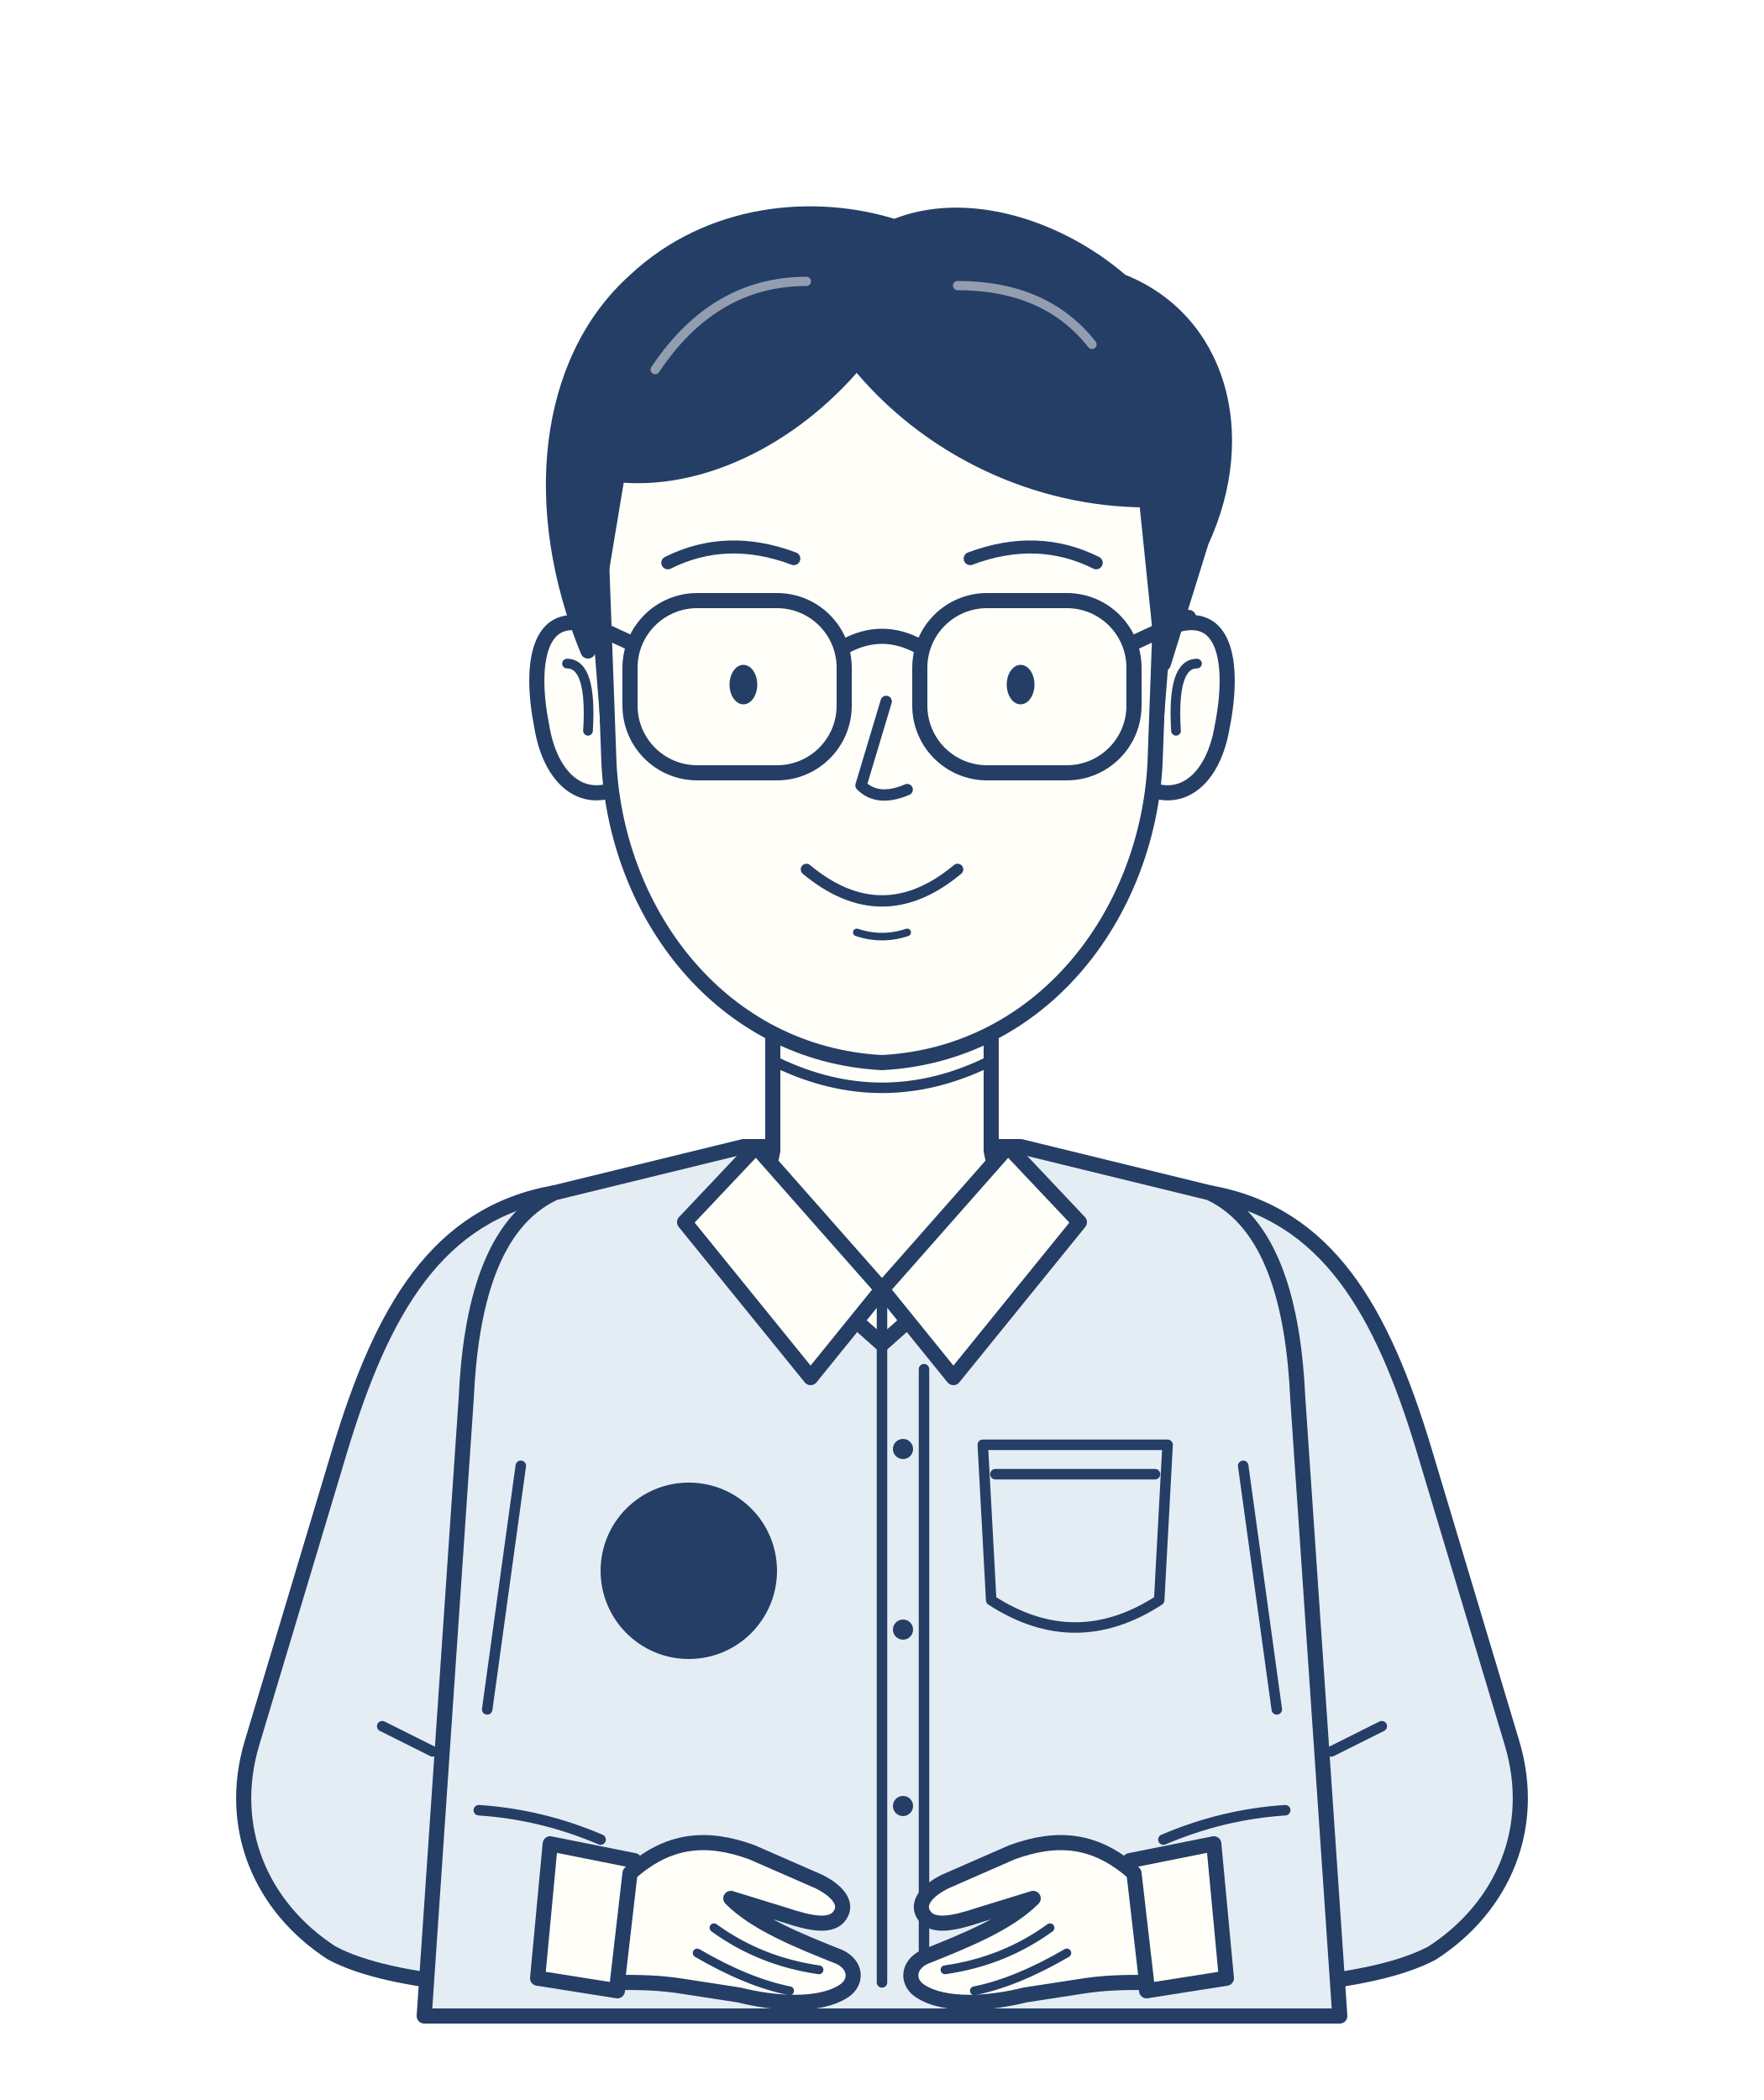
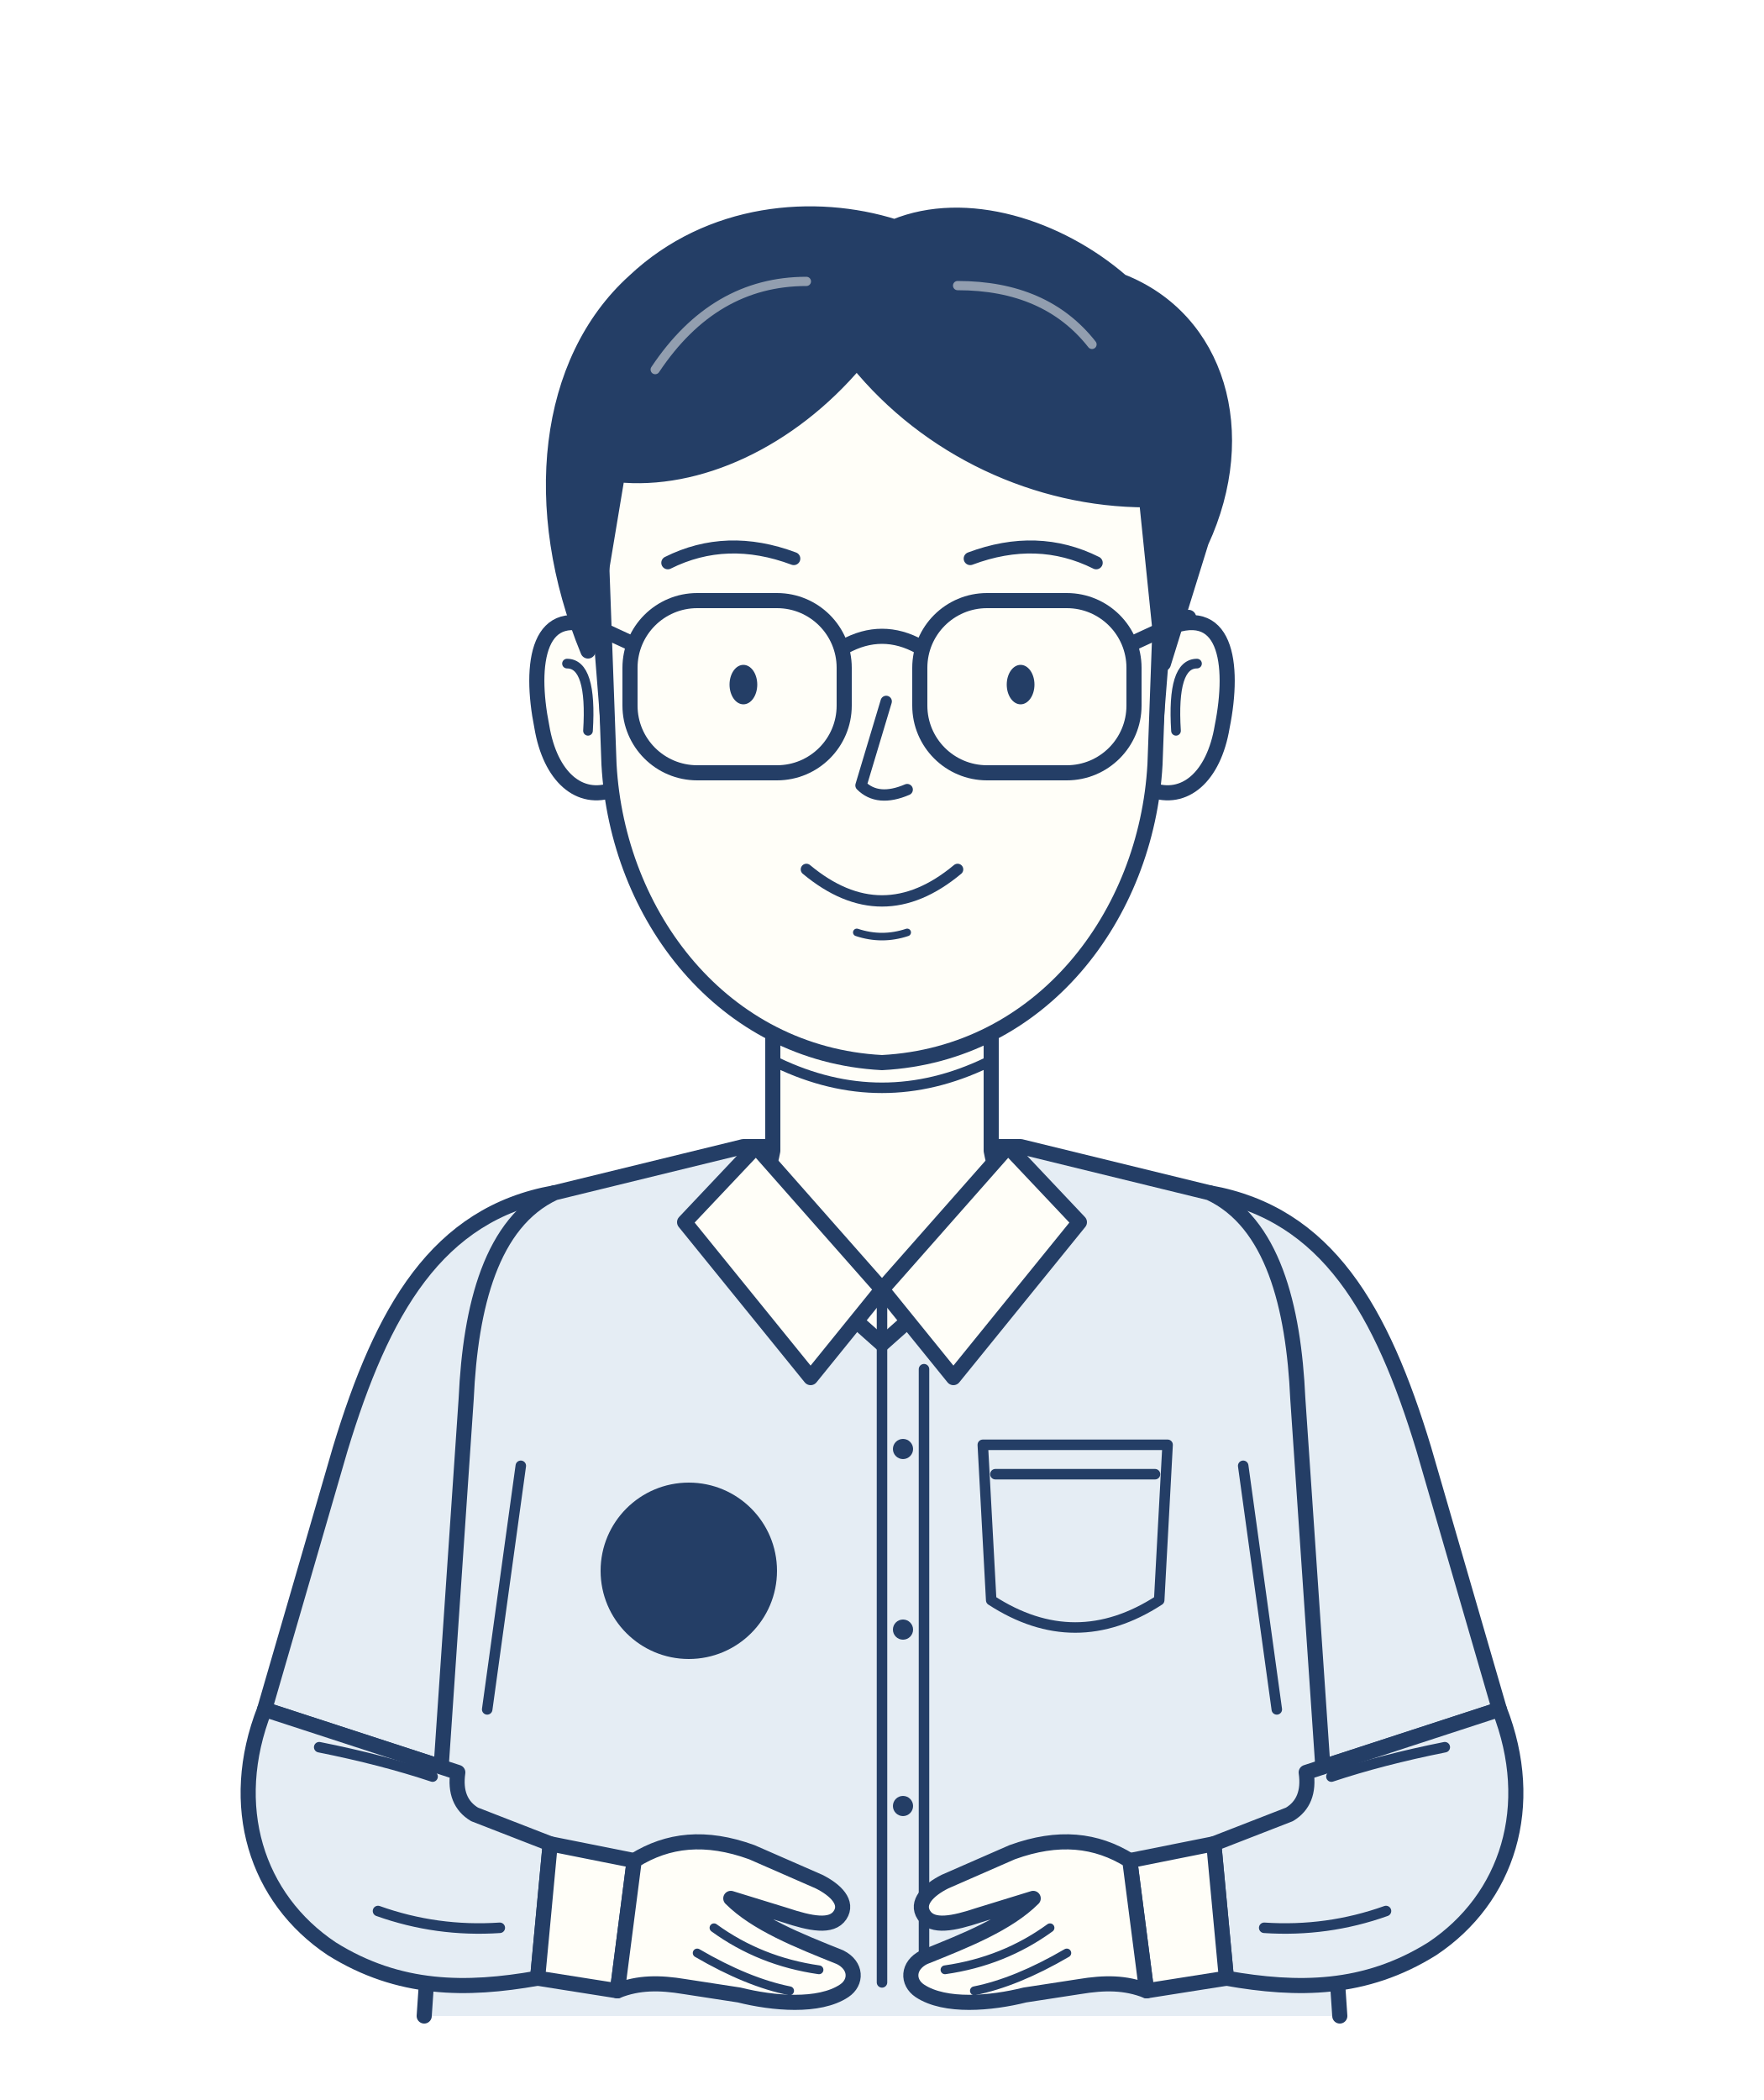
<svg xmlns="http://www.w3.org/2000/svg" viewBox="0 0 420 500" width="420" height="500" role="img" aria-labelledby="title desc">
  <g id="figure-a" stroke="#243E66" stroke-width="3.6" stroke-linecap="round" stroke-linejoin="round">
-     <g id="arms" fill="#E5EDF4">
-       <path id="left-sleeve" d="M132 284 C104 289 91 312 81 345 L60 415 C54 435 62 454 79 465 C94 473 125 474 150 474 L160 444 L113 432 C110 430 109 427 111 422 L133 363 Z" />
-       <path id="right-sleeve" d="M288 284 C316 289 329 312 339 345 L360 415 C366 435 358 454 341 465 C326 473 295 474 270 474 L260 444 L307 432 C310 430 311 427 309 422 L287 363 Z" />
+     <g id="upper-arms" fill="#E5EDF4">
+       <path id="left-upper-sleeve" d="M132 284 C104 289 91 312 81 345 L63 407 L109 422 L133 363 Z" />
+       <path id="right-upper-sleeve" d="M288 284 C316 289 329 312 339 345 L357 407 L311 422 L287 363 Z" />
    </g>
-     <path id="shirt-body" fill="#E5EDF4" d="M132 284 L177 273 L243 273 L288 284 C303 291 308 311 309 333 L319 480 L101 480 L111 333 C112 311 117 291 132 284 Z" />
+     <path id="shirt-body" stroke="none" fill="#E5EDF4" d="M132 284 L177 273 L243 273 L288 284 C303 291 308 311 309 333 L319 480 L101 480 L111 333 C112 311 117 291 132 284 Z" />
+     <path id="shirt-outline" fill="none" d="M101 480 L111 333 C112 311 117 291 132 284 L177 273 L243 273 L288 284 C303 291 308 311 309 333 L319 480" />
    <g id="neck" fill="#FFFEF8">
      <path d="M184 231 L184 274 Q182 285 174 288 L210 320 L246 288 Q238 285 236 274 L236 231 Z" />
      <path d="M185 253 Q210 265 235 253" stroke-width="2.5" />
    </g>
    <g id="collar" fill="#FFFEF8">
      <path d="M180 273 L210 307 L193 328 L163 291 Z" />
      <path d="M240 273 L210 307 L227 328 L257 291 Z" />
    </g>
    <g id="shirt-details" fill="none" stroke-width="2.5">
      <path d="M210 311 L210 472" />
      <path d="M220 326 L220 472" />
      <path d="M124 349 L116 407 M296 349 L304 407" />
-       <path d="M91 411 L103 417 M329 411 L317 417" />
-       <path d="M114 431 Q129 432 143 438 M306 431 Q291 432 277 438" />
-       <path d="M137 464 L138 471 M283 464 L282 471" />
      <path d="M234 344 L278 344 L276 381 Q256 394 236 381 Z" />
      <path d="M237 351 L275 351" />
    </g>
    <g id="buttons" fill="#243E66" stroke="none">
      <circle cx="215" cy="345" r="2.4" />
      <circle cx="215" cy="388" r="2.4" />
      <circle cx="215" cy="430" r="2.4" />
    </g>
    <g id="ears" fill="#FFFEF8">
      <path d="M143 150 C128 143 126 158 129 173 C131 185 138 191 146 188 Z" />
      <path d="M277 150 C292 143 294 158 291 173 C289 185 282 191 274 188 Z" />
      <path d="M135 158 Q141 158 140 174 M285 158 Q279 158 280 174" fill="none" stroke-width="2.3" />
    </g>
    <path id="face" fill="#FFFEF8" d="M143 127 C140 90 162 67 210 67 C258 67 280 90 277 127 L275 182 C273 218 248 251 210 253 C172 251 147 218 145 182 Z" />
    <path id="hair" fill="#243E66" d="M140 155 C126 121 130 86 151 67 C169 50 194 48 213 54 C230 47 252 54 267 67 C290 76 298 103 286 129 L277 158 L273 119 C247 119 221 107 204 86 C188 105 166 115 147 113 Z" />
    <g id="hair-strands" fill="none" stroke="#FFFEF8" stroke-width="2.2" opacity=".5">
      <path d="M156 88 Q170 67 192 67 M228 68 Q249 68 260 82" />
    </g>
    <g id="brows" fill="none" stroke-width="3.1">
      <path d="M159 134 Q173 127 189 133 M231 133 Q247 127 261 134" />
    </g>
    <g id="glasses" fill="none">
      <rect x="150" y="143" width="51" height="41" rx="16" />
      <rect x="219" y="143" width="51" height="41" rx="16" />
      <path d="M201 154 Q210 149 219 154 M150 153 L137 147 M270 153 L283 147" />
    </g>
    <g id="eyes" fill="#243E66" stroke="none">
      <ellipse cx="177" cy="163" rx="3.3" ry="4.7" />
      <ellipse cx="243" cy="163" rx="3.3" ry="4.7" />
    </g>
    <g id="face-details" fill="none" stroke-width="2.7">
      <path id="nose" d="M211 167 L205 187 Q209 191 216 188" />
      <path id="mouth" d="M192 207 Q210 222 228 207" />
      <path id="lip" d="M204 222 Q210 224 216 222" stroke-width="1.8" />
    </g>
+     <g id="forearms" fill="#E5EDF4">
+       <path id="left-forearm" d="M63 407 C54 430 61 452 79 464 C95 474 111 474 128 471 L131 439 L113 432 Q108 429 109 422 Z" />
+       <path id="right-forearm" d="M357 407 C366 430 359 452 341 464 C325 474 309 474 292 471 L289 439 L307 432 Q312 429 311 422 Z" />
+     </g>
+     <g id="forearm-details" fill="none" stroke-width="2.5">
+       <path d="M76 416 Q91 419 103 423 M344 416 Q329 419 317 423" />
+       <path d="M90 455 Q104 460 119 459 M330 455 Q316 460 301 459" />
+     </g>
    <g id="cuffs" fill="#FFFEF8">
      <path d="M131 439 L151 443 L147 474 L128 471 Z" />
      <path d="M289 439 L269 443 L273 474 L292 471 Z" />
    </g>
    <g id="hands" fill="#FFFEF8">
-       <path id="left-hand" d="M150 446 C159 438 168 437 179 441 L195 448 C199 450 202 453 200 456 C198 459 193 458 187 456 L174 452 C180 458 190 462 200 466 C204 468 204 472 201 474 C195 478 184 477 176 475 L163 473 C157 472 152 472 147 472 Z" />
-       <path id="right-hand" d="M270 446 C261 438 252 437 241 441 L225 448 C221 450 218 453 220 456 C222 459 227 458 233 456 L246 452 C240 458 230 462 220 466 C216 468 216 472 219 474 C225 478 236 477 244 475 L257 473 C263 472 268 472 273 472 Z" />
+       <path id="left-hand" d="M151 443 C159 438 168 437 179 441 L195 448 C199 450 202 453 200 456 C198 459 193 458 187 456 L174 452 C180 458 190 462 200 466 C204 468 204 472 201 474 C195 478 184 477 176 475 L163 473 C157 472 152 472 147 474 Z" />
+       <path id="right-hand" d="M269 443 C261 438 252 437 241 441 L225 448 C221 450 218 453 220 456 C222 459 227 458 233 456 L246 452 C240 458 230 462 220 466 C216 468 216 472 219 474 C225 478 236 477 244 475 L257 473 C263 472 268 472 273 474 Z" />
      <path d="M170 459 Q181 467 195 469 M166 465 Q178 472 188 474 M250 459 Q239 467 225 469 M254 465 Q242 472 232 474" fill="none" stroke-width="2.1" />
    </g>
    <circle id="identity-badge" cx="164" cy="374" r="21" fill="#243E66" stroke="none" />
  </g>
</svg>
